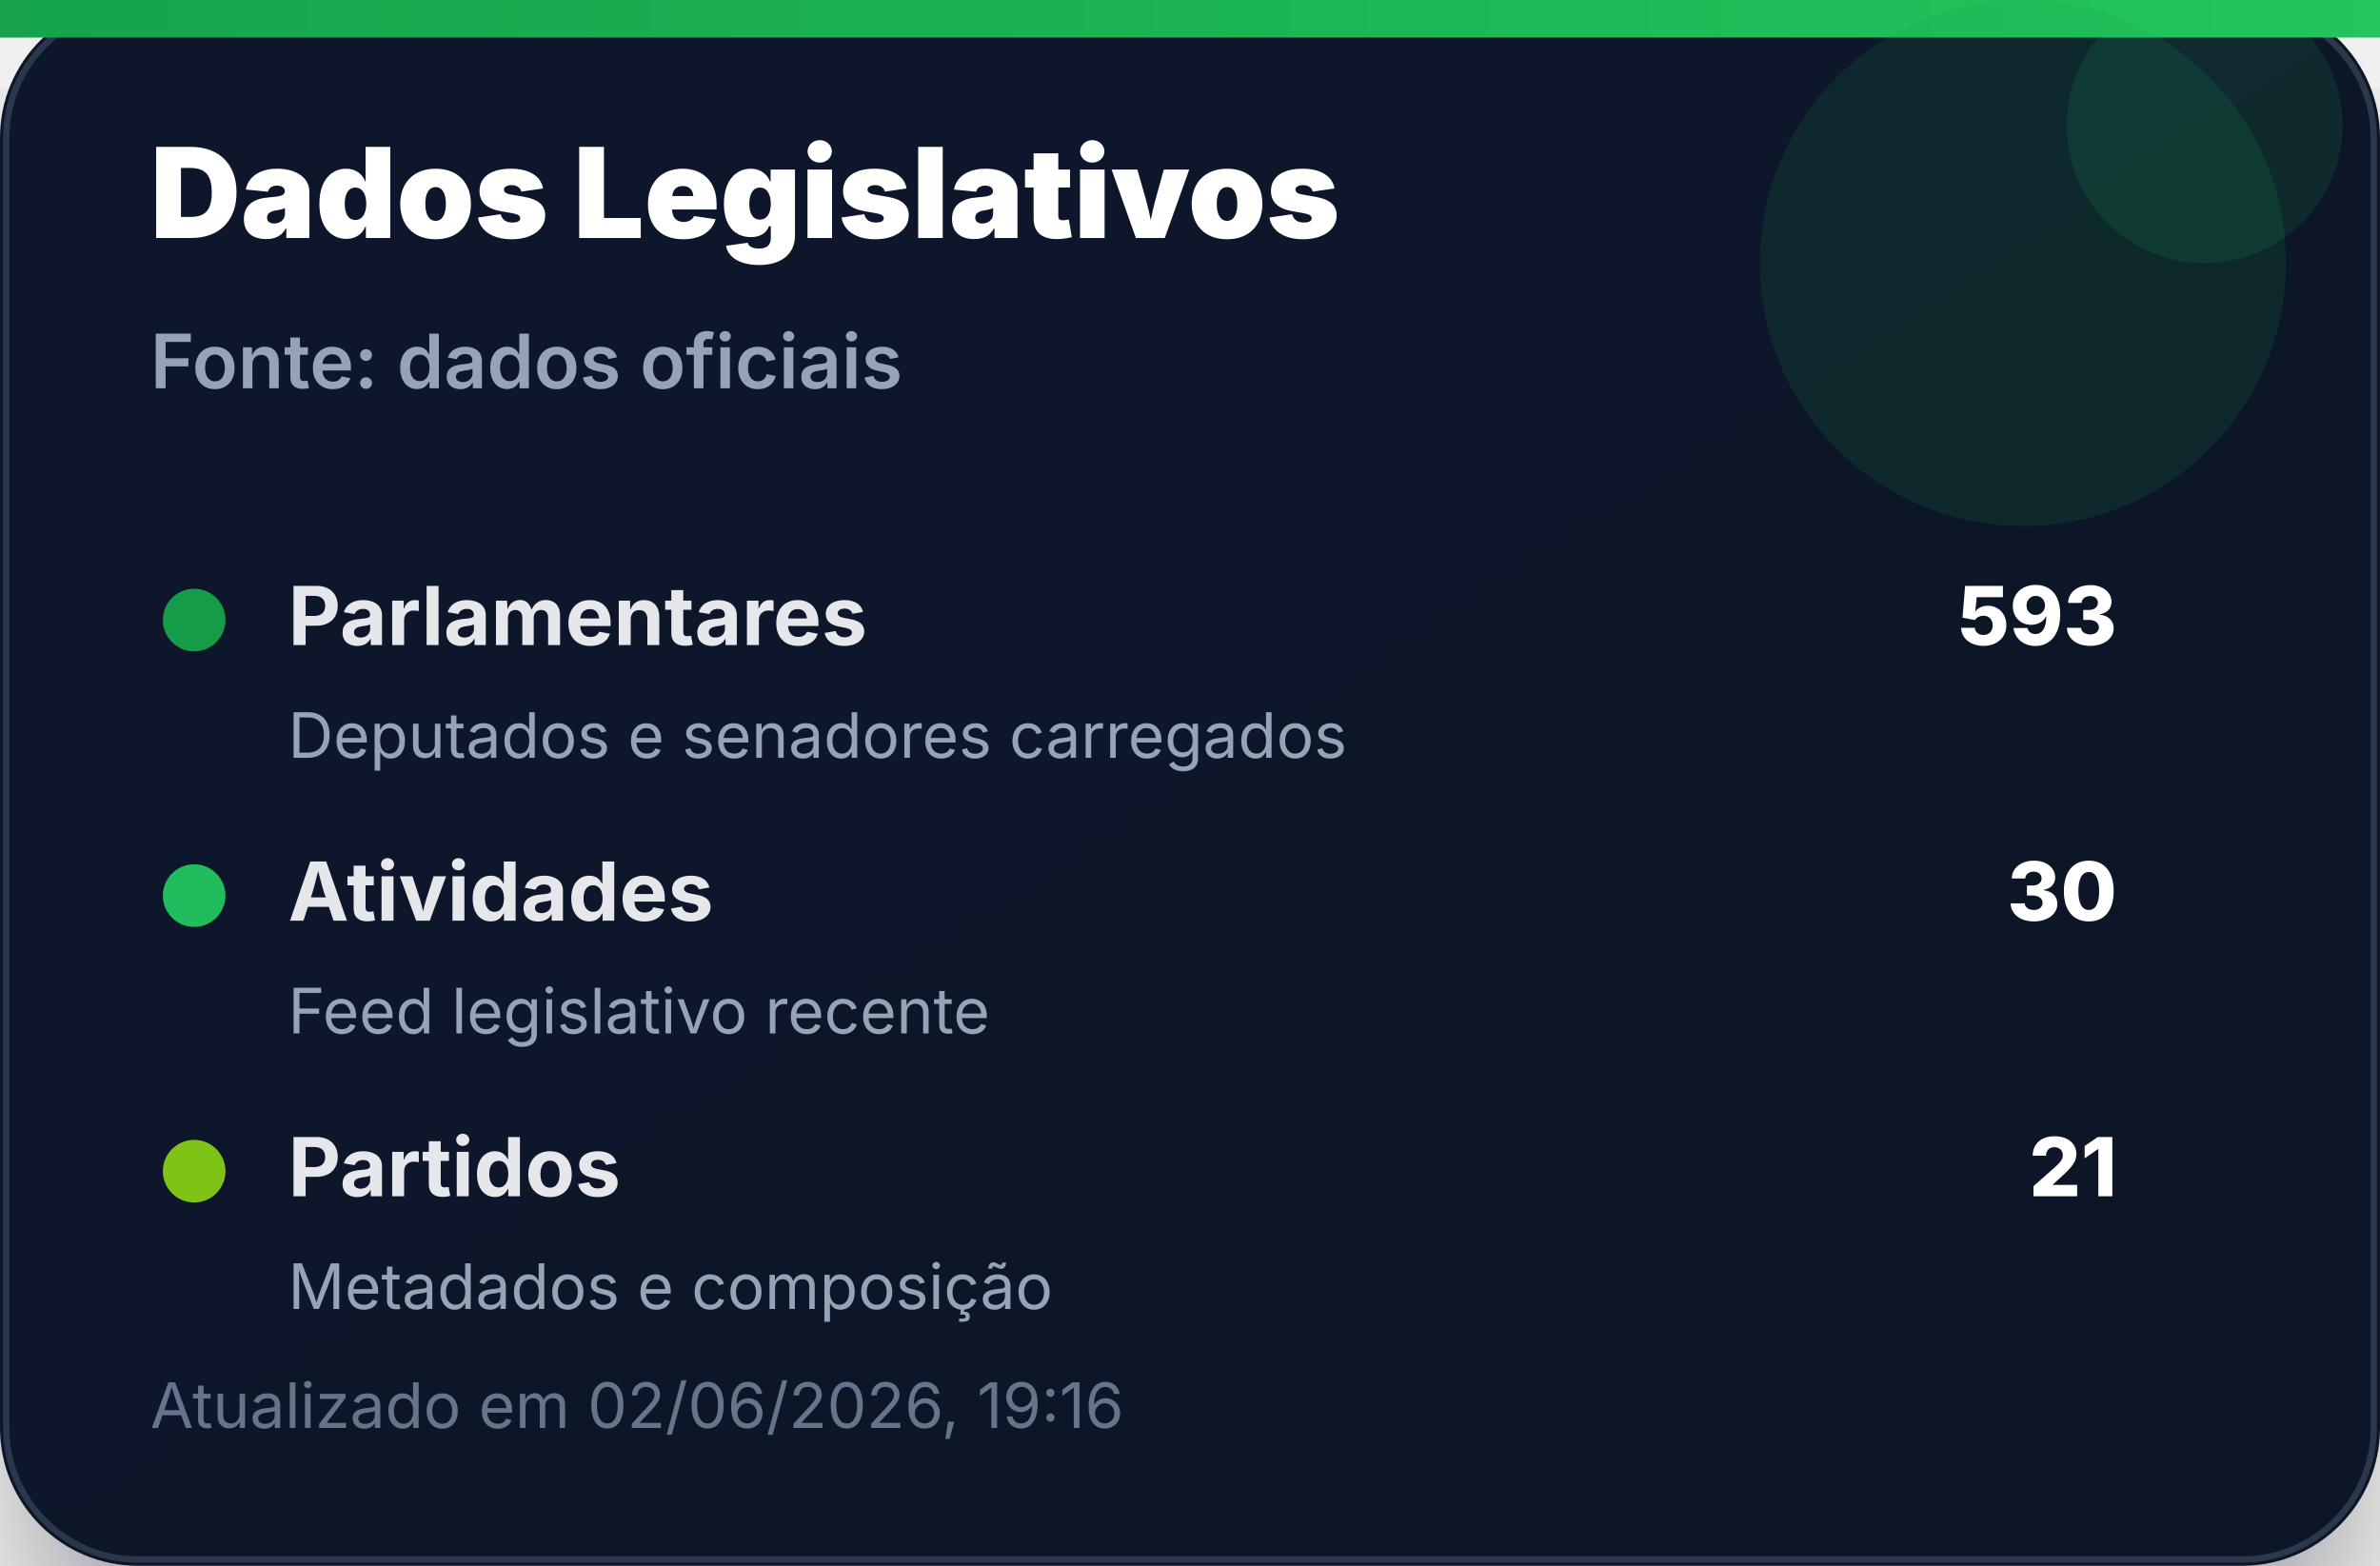
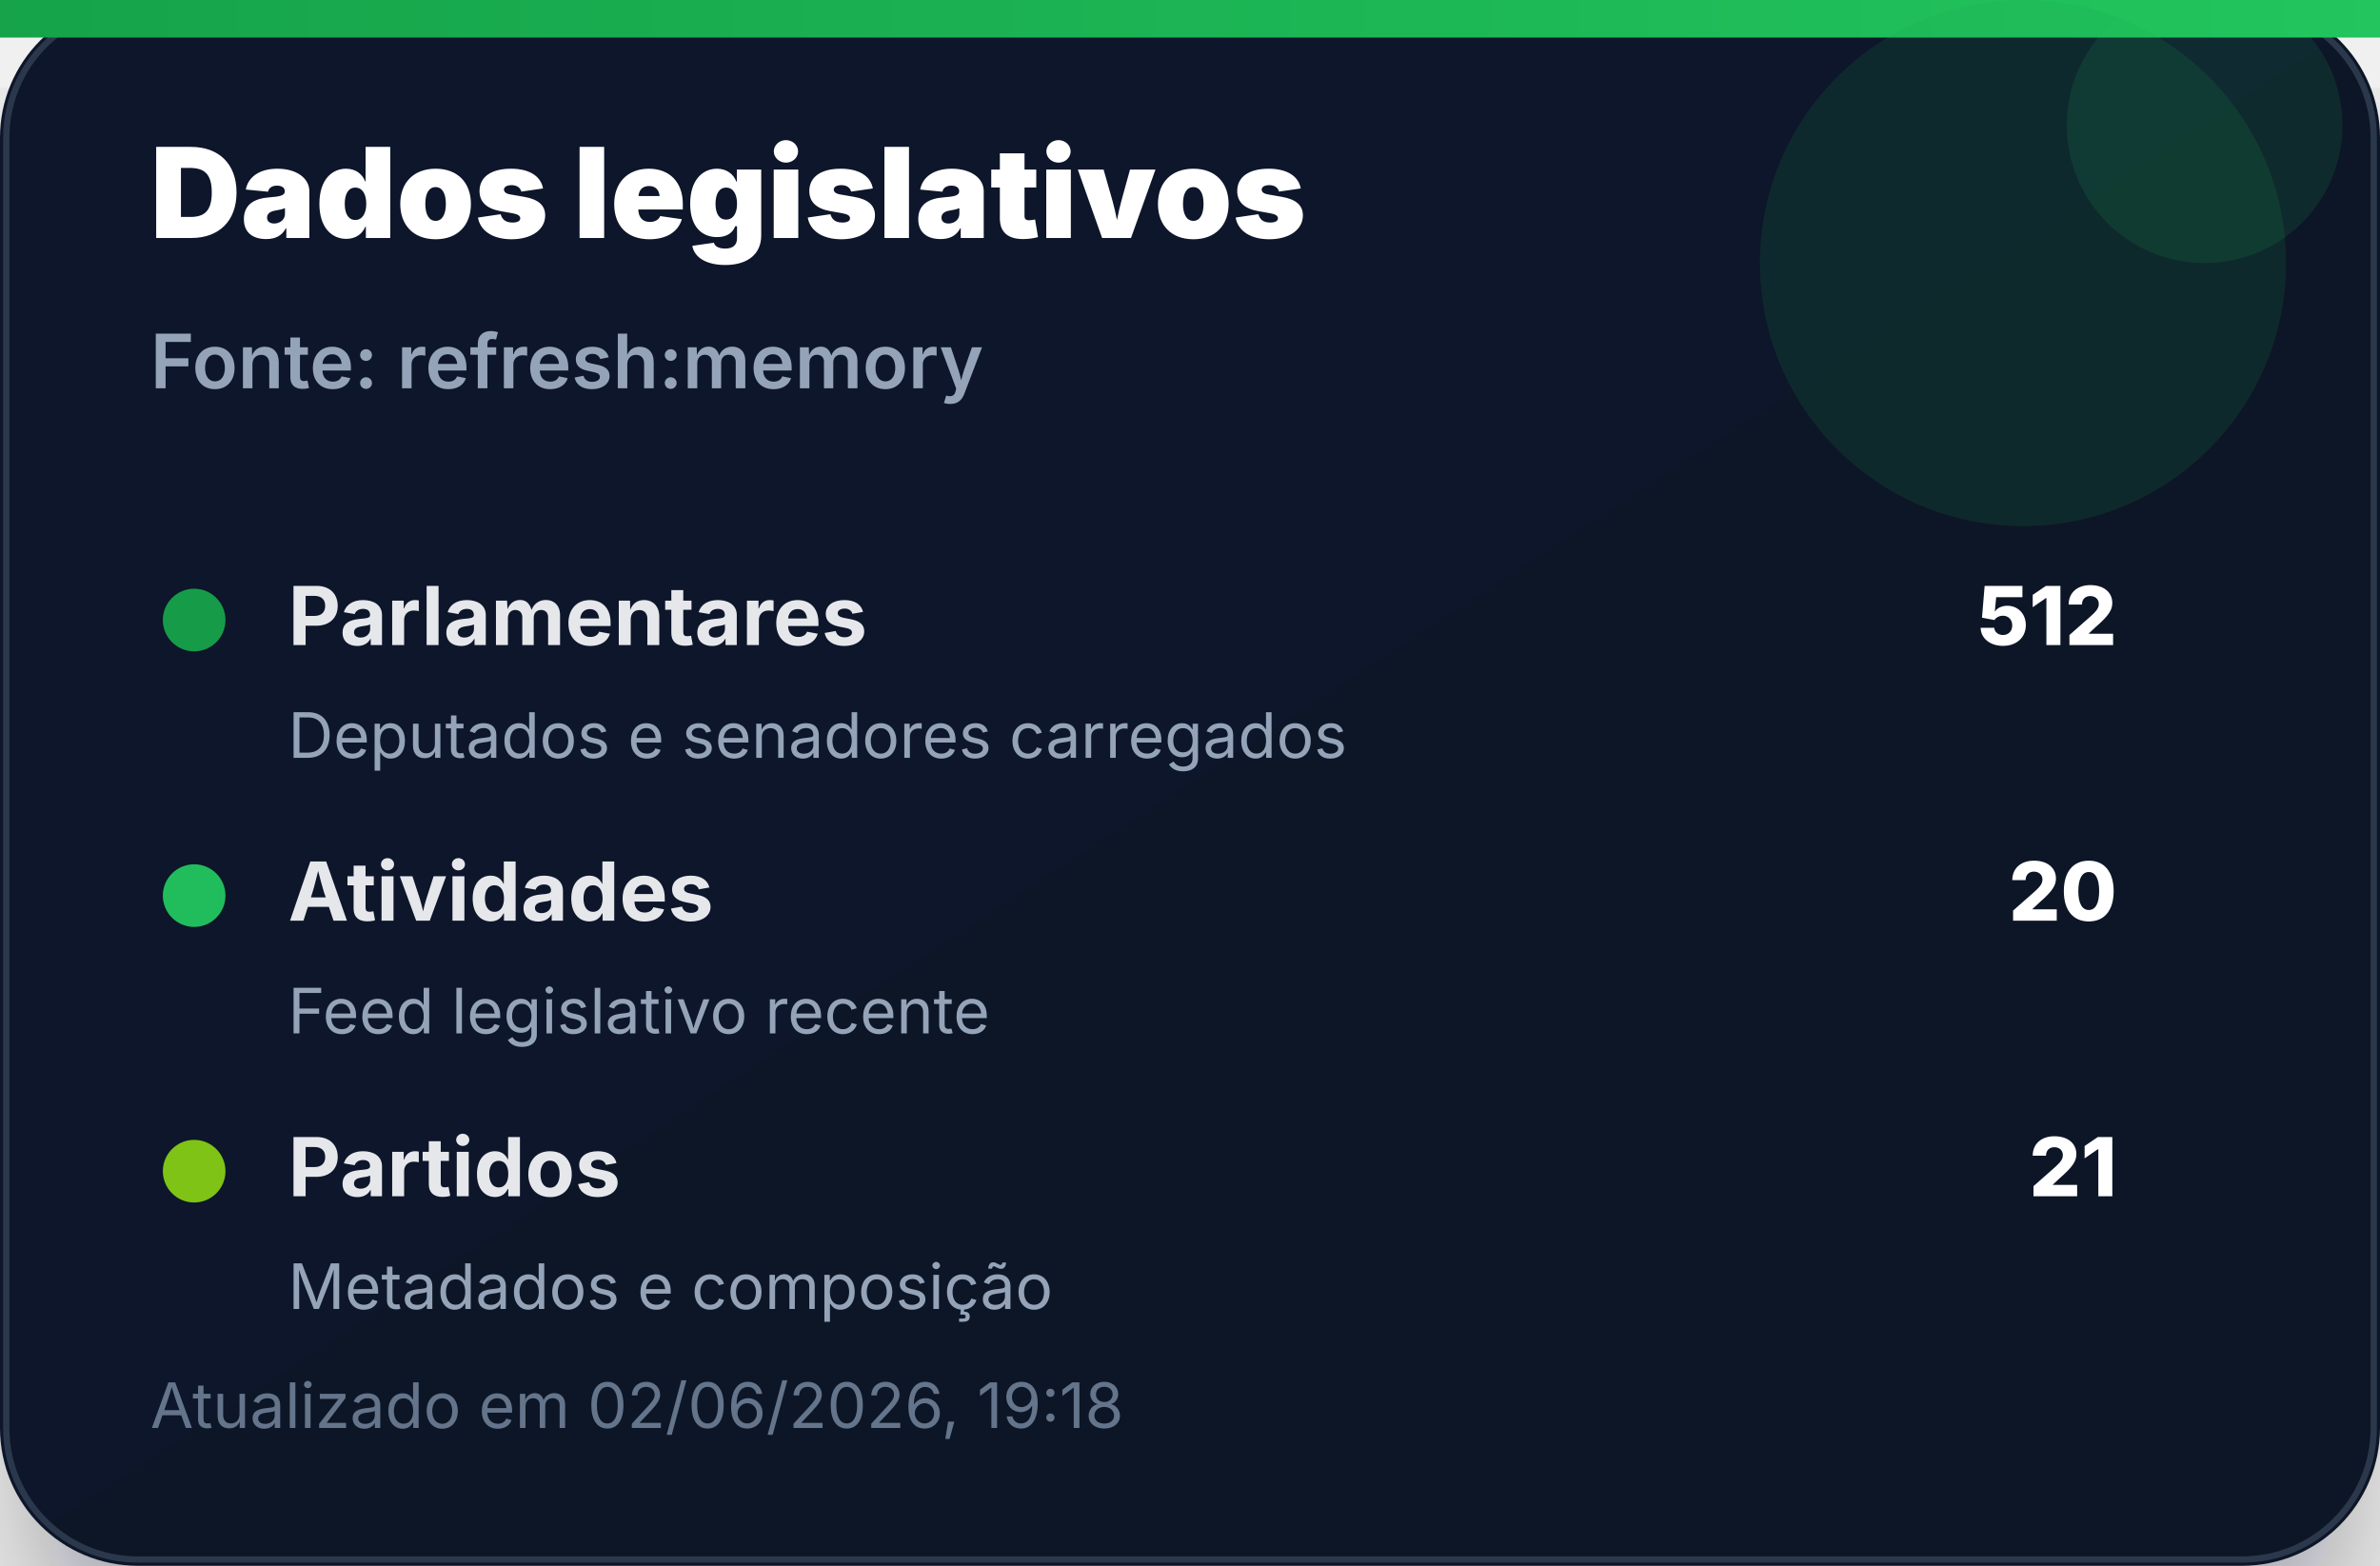
- <svg xmlns="http://www.w3.org/2000/svg" width="380" height="250" viewBox="0 0 380 250" role="img" aria-label="Dados Legislativos">
+ <svg xmlns="http://www.w3.org/2000/svg" width="380" height="250" viewBox="0 0 380 250" role="img" aria-label="Dados legislativos">
  <defs>
    <linearGradient id="bg" x1="0" x2="1" y1="0" y2="1">
      <stop offset="0%" stop-color="#0f172a" />
      <stop offset="100%" stop-color="#111827" />
    </linearGradient>
    <linearGradient id="accent" x1="0" x2="1">
      <stop offset="0%" stop-color="#16a34a" />
      <stop offset="100%" stop-color="#22c55e" />
    </linearGradient>
    <filter id="shadow" x="-20%" y="-20%" width="140%" height="140%">
      <feDropShadow dx="0" dy="14" stdDeviation="14" flood-color="#020617" flood-opacity="0.35" />
    </filter>
  </defs>
  <rect width="380" height="250" rx="22" fill="url(#bg)" filter="url(#shadow)" />
  <rect x="1" y="1" width="378" height="248" rx="21" fill="none" stroke="#334155" stroke-opacity="0.8" />
  <rect x="0" y="0" width="380" height="6" fill="url(#accent)" />
  <circle cx="323" cy="42" r="42" fill="#16a34a" opacity="0.14" />
  <circle cx="352" cy="20" r="22" fill="#22c55e" opacity="0.12" />
-   <text x="24" y="38" font-family="Inter, Segoe UI, Arial, sans-serif" font-size="20" font-weight="900" fill="#ffffff">Dados Legislativos</text>
-   <text x="24" y="62" font-family="Inter, Segoe UI, Arial, sans-serif" font-size="12" font-weight="600" fill="#94a3b8">Fonte: dados oficiais</text>
+   <text x="24" y="38" font-family="Inter, Segoe UI, Arial, sans-serif" font-size="20" font-weight="900" fill="#ffffff">Dados legislativos</text>
+   <text x="24" y="62" font-family="Inter, Segoe UI, Arial, sans-serif" font-size="12" font-weight="600" fill="#94a3b8">Fonte: refresh:memory</text>
  <g transform="translate(24 92)">
    <circle cx="7" cy="7" r="5" fill="#16a34a" opacity="0.95" />
    <text x="22" y="11" font-family="Inter, Segoe UI, Arial, sans-serif" font-size="13" font-weight="700" fill="#e5e7eb">Parlamentares</text>
-     <text x="314" y="11" text-anchor="end" font-family="Inter, Segoe UI, Arial, sans-serif" font-size="13" font-weight="800" fill="#ffffff">593</text>
+     <text x="314" y="11" text-anchor="end" font-family="Inter, Segoe UI, Arial, sans-serif" font-size="13" font-weight="800" fill="#ffffff">512</text>
    <text x="22" y="29" font-family="Inter, Segoe UI, Arial, sans-serif" font-size="10" fill="#94a3b8">Deputados e senadores carregados</text>
  </g>
  <g transform="translate(24 136)">
    <circle cx="7" cy="7" r="5" fill="#22c55e" opacity="0.95" />
    <text x="22" y="11" font-family="Inter, Segoe UI, Arial, sans-serif" font-size="13" font-weight="700" fill="#e5e7eb">Atividades</text>
-     <text x="314" y="11" text-anchor="end" font-family="Inter, Segoe UI, Arial, sans-serif" font-size="13" font-weight="800" fill="#ffffff">30</text>
+     <text x="314" y="11" text-anchor="end" font-family="Inter, Segoe UI, Arial, sans-serif" font-size="13" font-weight="800" fill="#ffffff">20</text>
    <text x="22" y="29" font-family="Inter, Segoe UI, Arial, sans-serif" font-size="10" fill="#94a3b8">Feed legislativo recente</text>
  </g>
  <g transform="translate(24 180)">
    <circle cx="7" cy="7" r="5" fill="#84cc16" opacity="0.95" />
    <text x="22" y="11" font-family="Inter, Segoe UI, Arial, sans-serif" font-size="13" font-weight="700" fill="#e5e7eb">Partidos</text>
    <text x="314" y="11" text-anchor="end" font-family="Inter, Segoe UI, Arial, sans-serif" font-size="13" font-weight="800" fill="#ffffff">21</text>
    <text x="22" y="29" font-family="Inter, Segoe UI, Arial, sans-serif" font-size="10" fill="#94a3b8">Metadados e composição</text>
  </g>
-   <text x="24" y="228" font-family="Inter, Segoe UI, Arial, sans-serif" font-size="10" fill="#64748b">Atualizado em 02/06/2026, 19:16</text>
+   <text x="24" y="228" font-family="Inter, Segoe UI, Arial, sans-serif" font-size="10" fill="#64748b">Atualizado em 02/06/2026, 19:18</text>
</svg>
